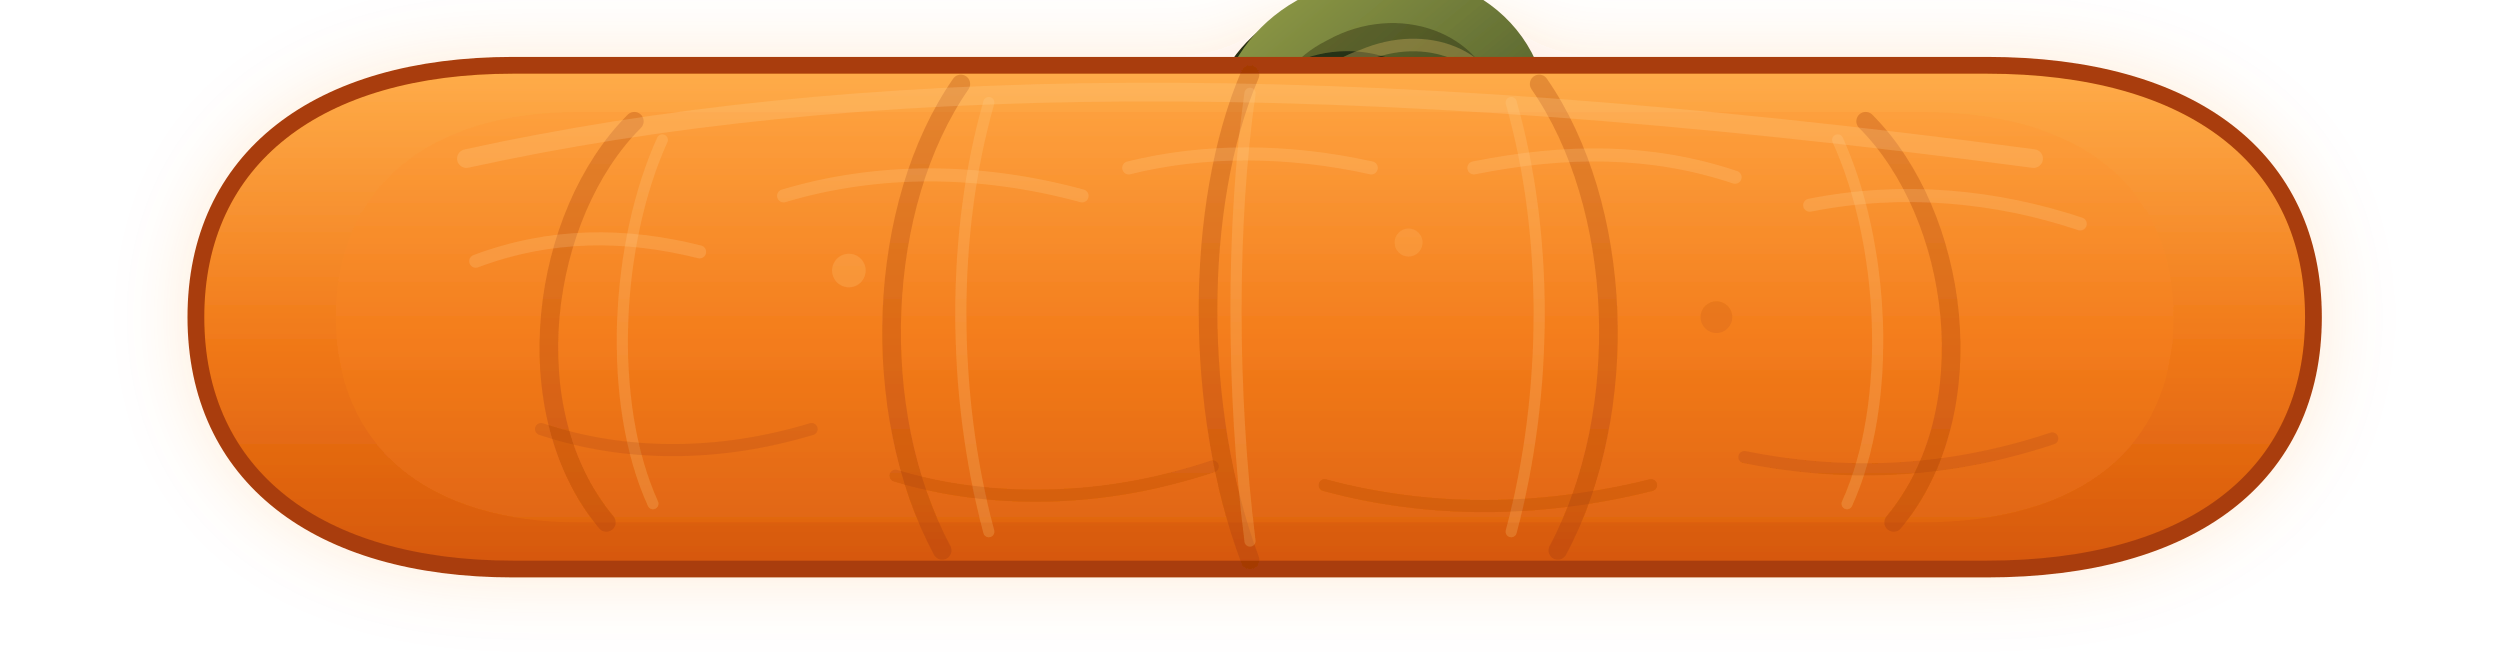
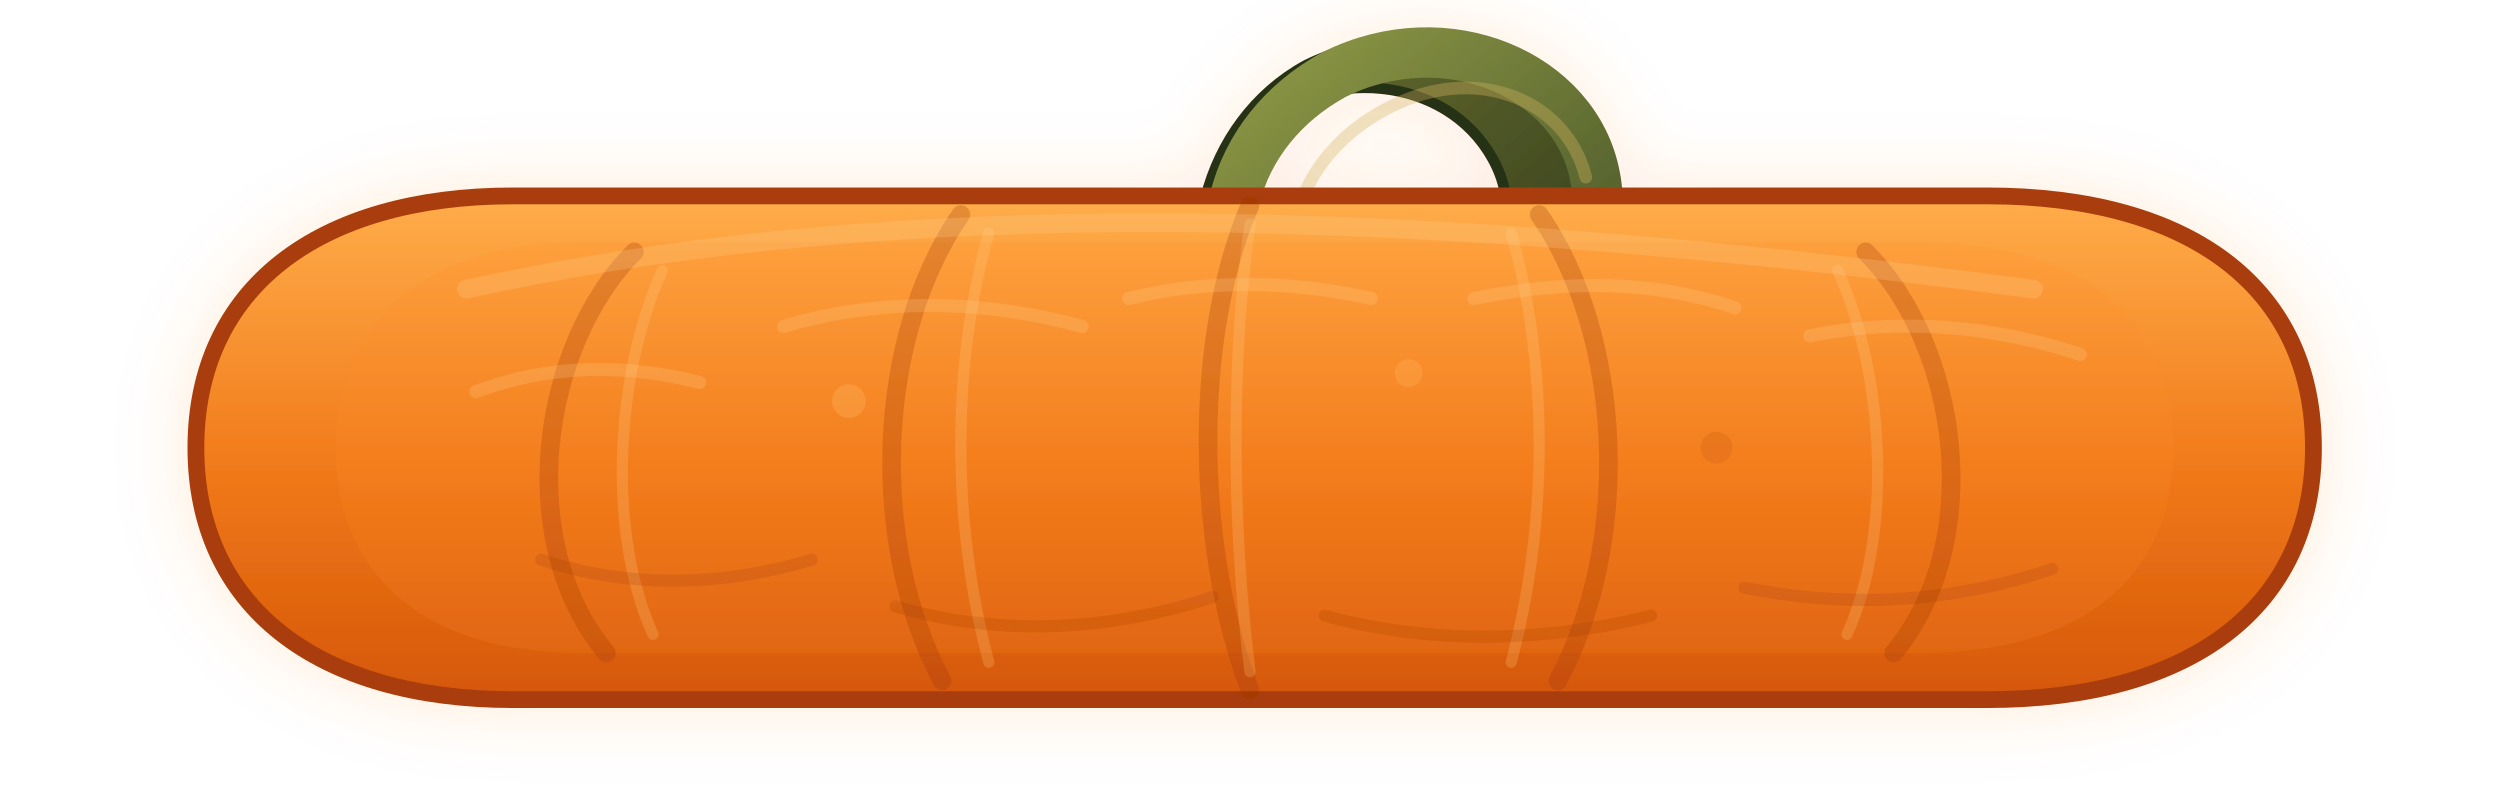
- <svg xmlns="http://www.w3.org/2000/svg" viewBox="0 0 268 72" role="img" aria-label="Pumpkin pill">
+ <svg xmlns="http://www.w3.org/2000/svg" viewBox="0 -14 268 86" role="img" aria-label="Pumpkin pill">
  <defs>
    <linearGradient id="pumpkin-fill" x1="0" x2="0" y1="0" y2="1">
      <stop offset="0" stop-color="#ffad4a" />
      <stop offset="0.56" stop-color="#f07818" />
      <stop offset="1" stop-color="#d55709" />
    </linearGradient>
    <linearGradient id="stem-fill" x1="0" x2="1" y1="0" y2="1">
      <stop offset="0" stop-color="#8f9a47" />
      <stop offset="1" stop-color="#455226" />
    </linearGradient>
    <linearGradient id="stem-shadow" x1="0" x2="1" y1="0" y2="1">
      <stop offset="0" stop-color="#6d7130" />
      <stop offset="1" stop-color="#2f3b1c" />
    </linearGradient>
-     <filter id="soft-ui-shadow" x="-8%" y="-30%" width="116%" height="160%">
+     <filter id="soft-ui-shadow" x="-8%" y="-42%" width="116%" height="176%">
      <feDropShadow dx="0" dy="7" stdDeviation="7" flood-color="#120703" flood-opacity="0.28" />
      <feDropShadow dx="0" dy="0" stdDeviation="4" flood-color="#f87d22" flood-opacity="0.16" />
    </filter>
  </defs>
  <g filter="url(#soft-ui-shadow)">
-     <path d="M132 25c-5-8-2-19 6-23 9-5 22-1 24 9 2 9-6 18-20 18 12-4 17-11 13-17-4-7-14-8-20-2-5 5-4 11 1 17z" fill="url(#stem-shadow)" stroke="#253016" stroke-width="1.15" />
-     <path d="M136 25c-6-9-3-19 5-23 9-5 20-1 22 8 2 8-5 15-17 15" fill="none" stroke="url(#stem-fill)" stroke-width="5.3" stroke-linecap="round" />
-     <path d="M140 21c-3-7 0-13 6-15 7-3 14 0 15 6" fill="none" stroke="#d5b45f" stroke-width="1.35" stroke-linecap="round" opacity="0.36" />
+     <path d="M132 25c-7-11-3-26 8-32 12-6 28 0 30 12 2 12-10 21-28 20 15-4 23-13 18-22-5-9-18-10-26-3-7 7-6 17 2 27z" fill="url(#stem-shadow)" stroke="#253016" stroke-width="1.15" />
+     <path d="M136 25c-8-12-4-25 7-31 12-6 26 0 28 11 2 10-9 18-25 18" fill="none" stroke="url(#stem-fill)" stroke-width="5.4" stroke-linecap="round" />
+     <path d="M140 19c-4-9 1-18 10-22 9-4 18 0 20 8" fill="none" stroke="#d5b45f" stroke-width="1.35" stroke-linecap="round" opacity="0.36" />
    <path d="M21 34c0-17 13-27 34-27h158c22 0 35 10 35 27s-13 27-35 27H55c-21 0-34-10-34-27z" fill="url(#pumpkin-fill)" stroke="#a93e07" stroke-width="1.8" />
    <path d="M36 34c0-14 10-22 26-22h144c17 0 27 8 27 22s-10 22-27 22H62c-16 0-26-8-26-22z" fill="#ff8d27" opacity="0.18" />
    <path d="M68 13c-10 10-13 31-3 43M103 9c-9 13-10 35-2 50M134 8c-6 14-6 36 0 52M165 9c9 13 10 35 2 50M200 13c10 10 13 31 3 43" fill="none" stroke="#9b3304" stroke-width="2" stroke-linecap="round" opacity="0.26" />
    <path d="M71 15c-5 11-6 28-1 39M106 11c-4 14-4 31 0 46M134 10c-2 14-2 32 0 48M162 11c4 14 4 31 0 46M197 15c5 11 6 28 1 39" fill="none" stroke="#ffd18b" stroke-width="1.2" stroke-linecap="round" opacity="0.22" />
    <path d="M51 28c8-3 16-3 24-1M84 21c10-3 21-3 32 0M121 18c8-2 17-2 26 0M158 18c10-2 19-2 28 1M194 22c10-2 20-1 29 2" fill="none" stroke="#ffd79b" stroke-width="1.4" stroke-linecap="round" opacity="0.2" />
    <path d="M58 46c9 3 19 3 29 0M96 51c10 3 22 3 34-1M142 52c11 3 23 3 35 0M187 49c10 2 21 2 33-2" fill="none" stroke="#8c2d04" stroke-width="1.3" stroke-linecap="round" opacity="0.16" />
    <circle cx="91" cy="29" r="1.8" fill="#ffc16f" opacity="0.26" />
    <circle cx="151" cy="26" r="1.5" fill="#ffc16f" opacity="0.22" />
    <circle cx="184" cy="34" r="1.7" fill="#a33a06" opacity="0.14" />
    <path d="M50 17c41-9 93-10 168 0" fill="none" stroke="#ffd59a" stroke-width="2" stroke-linecap="round" opacity="0.22" />
  </g>
</svg>
